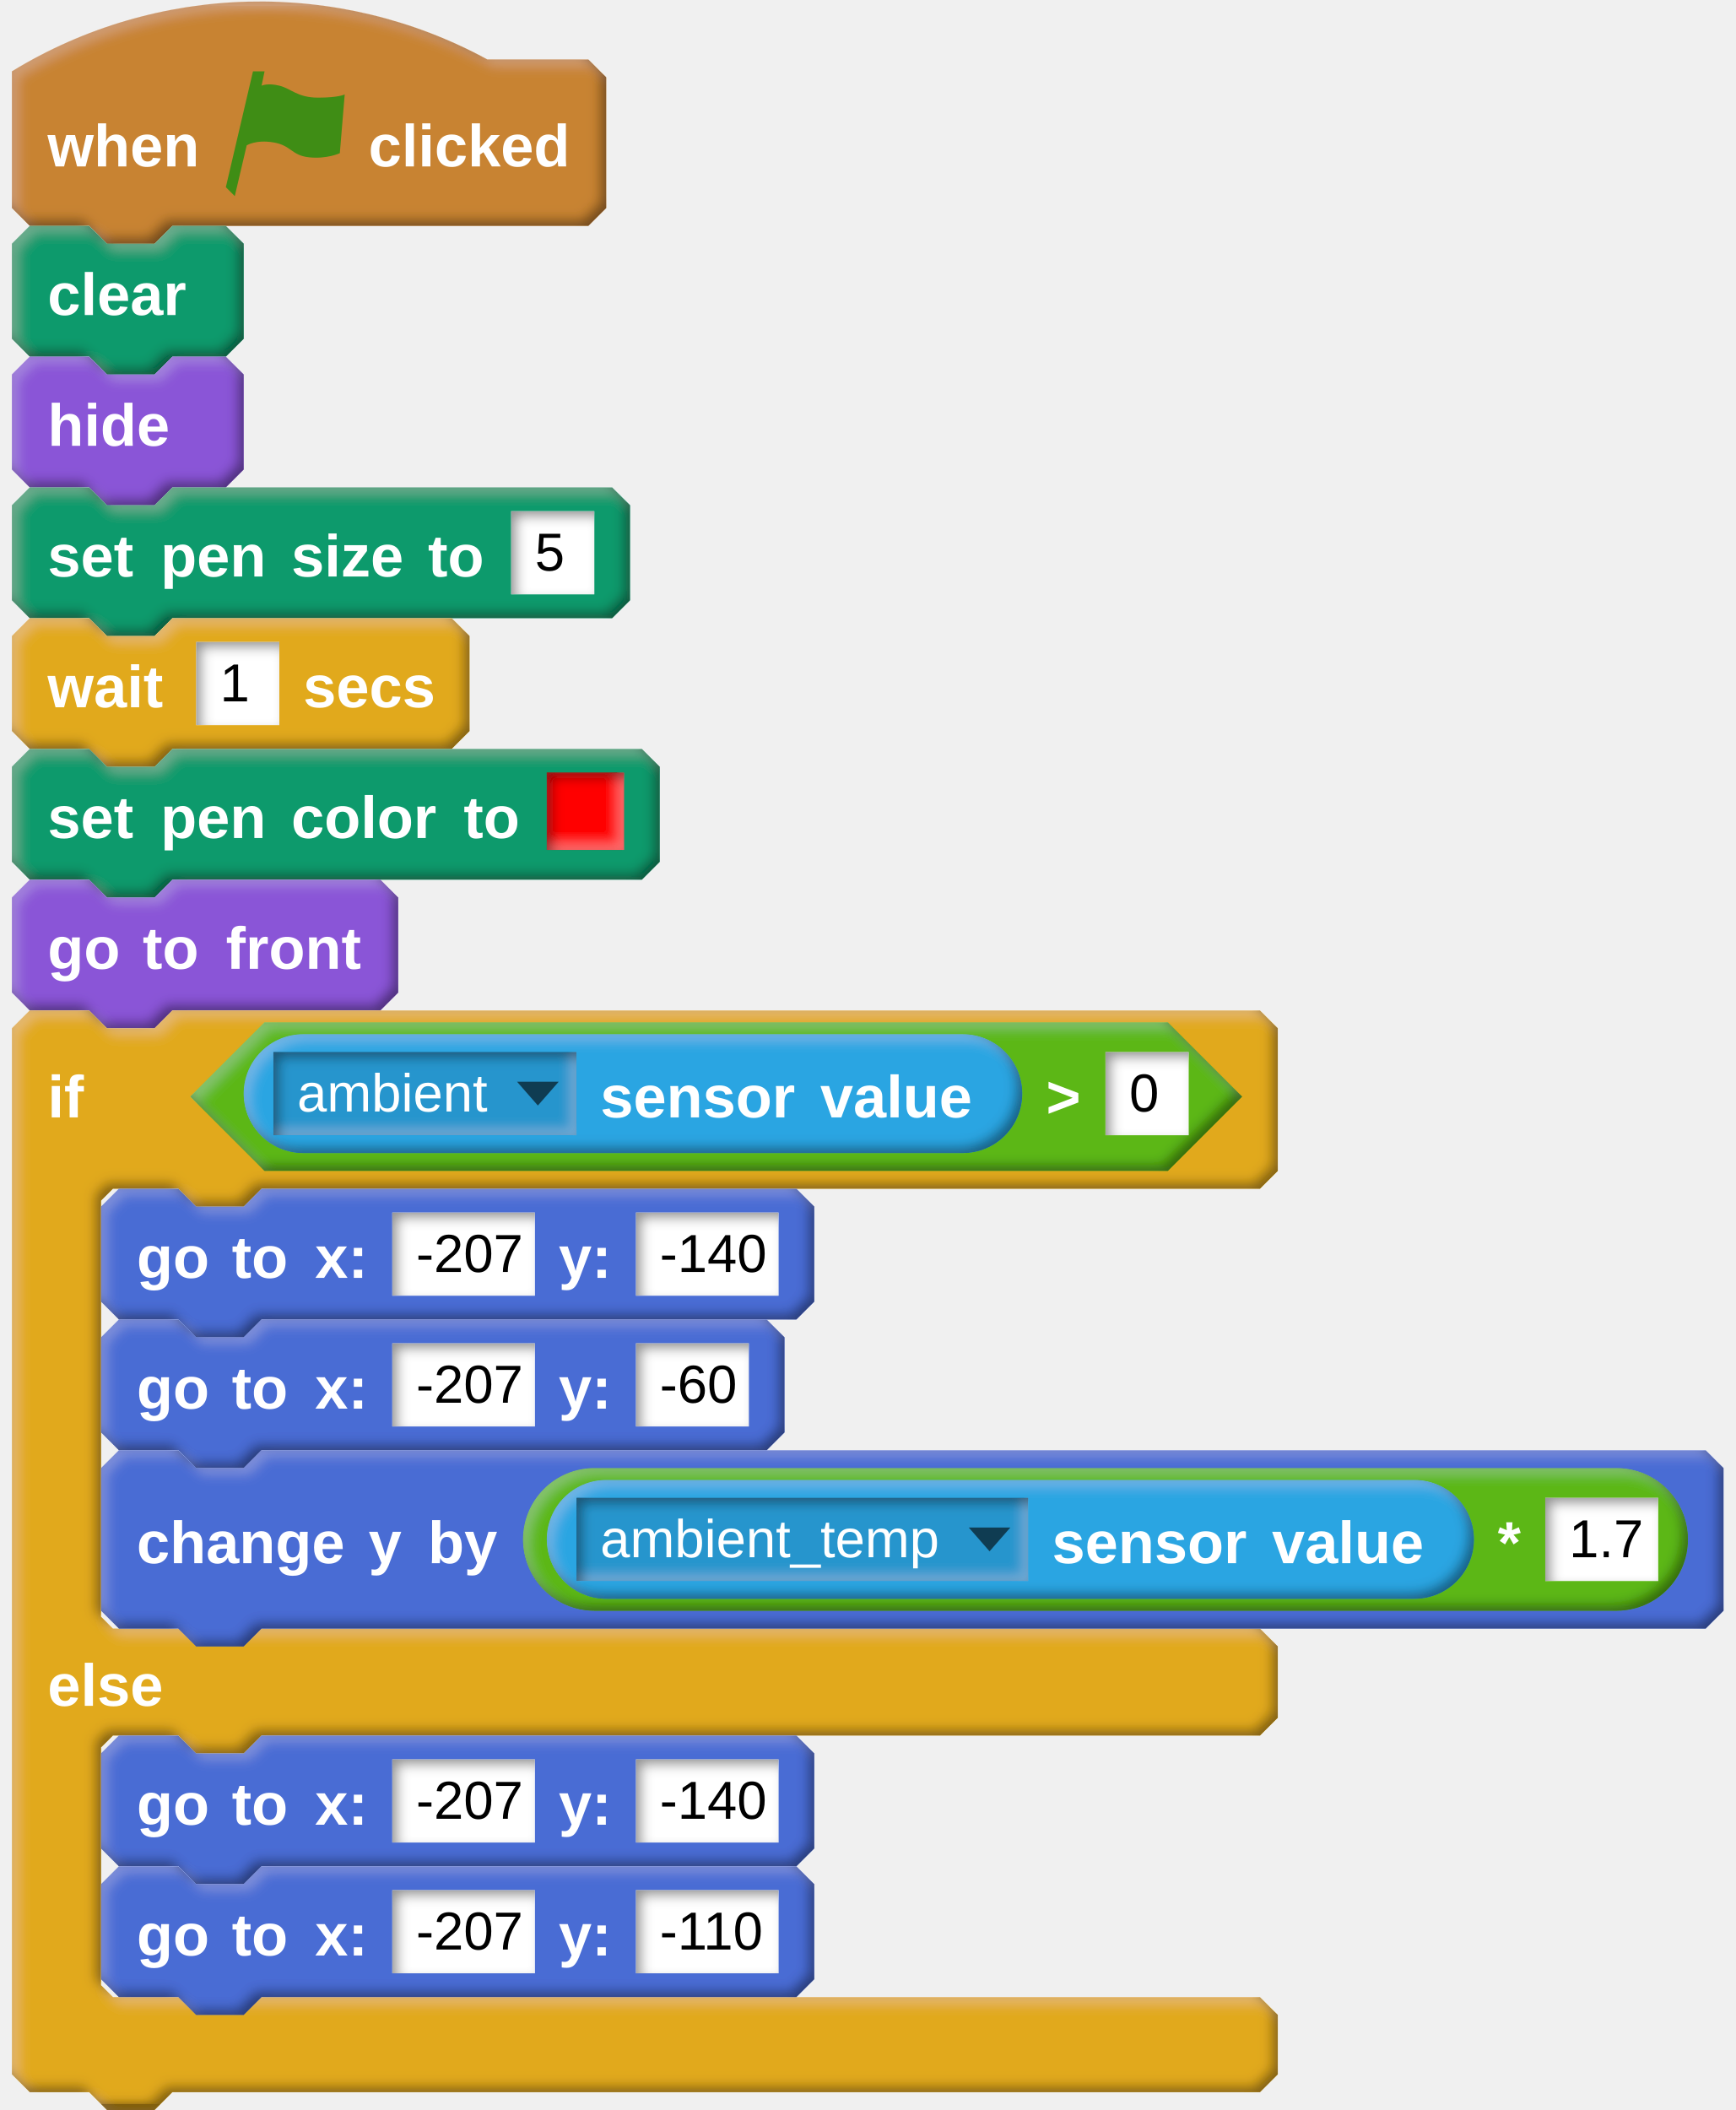
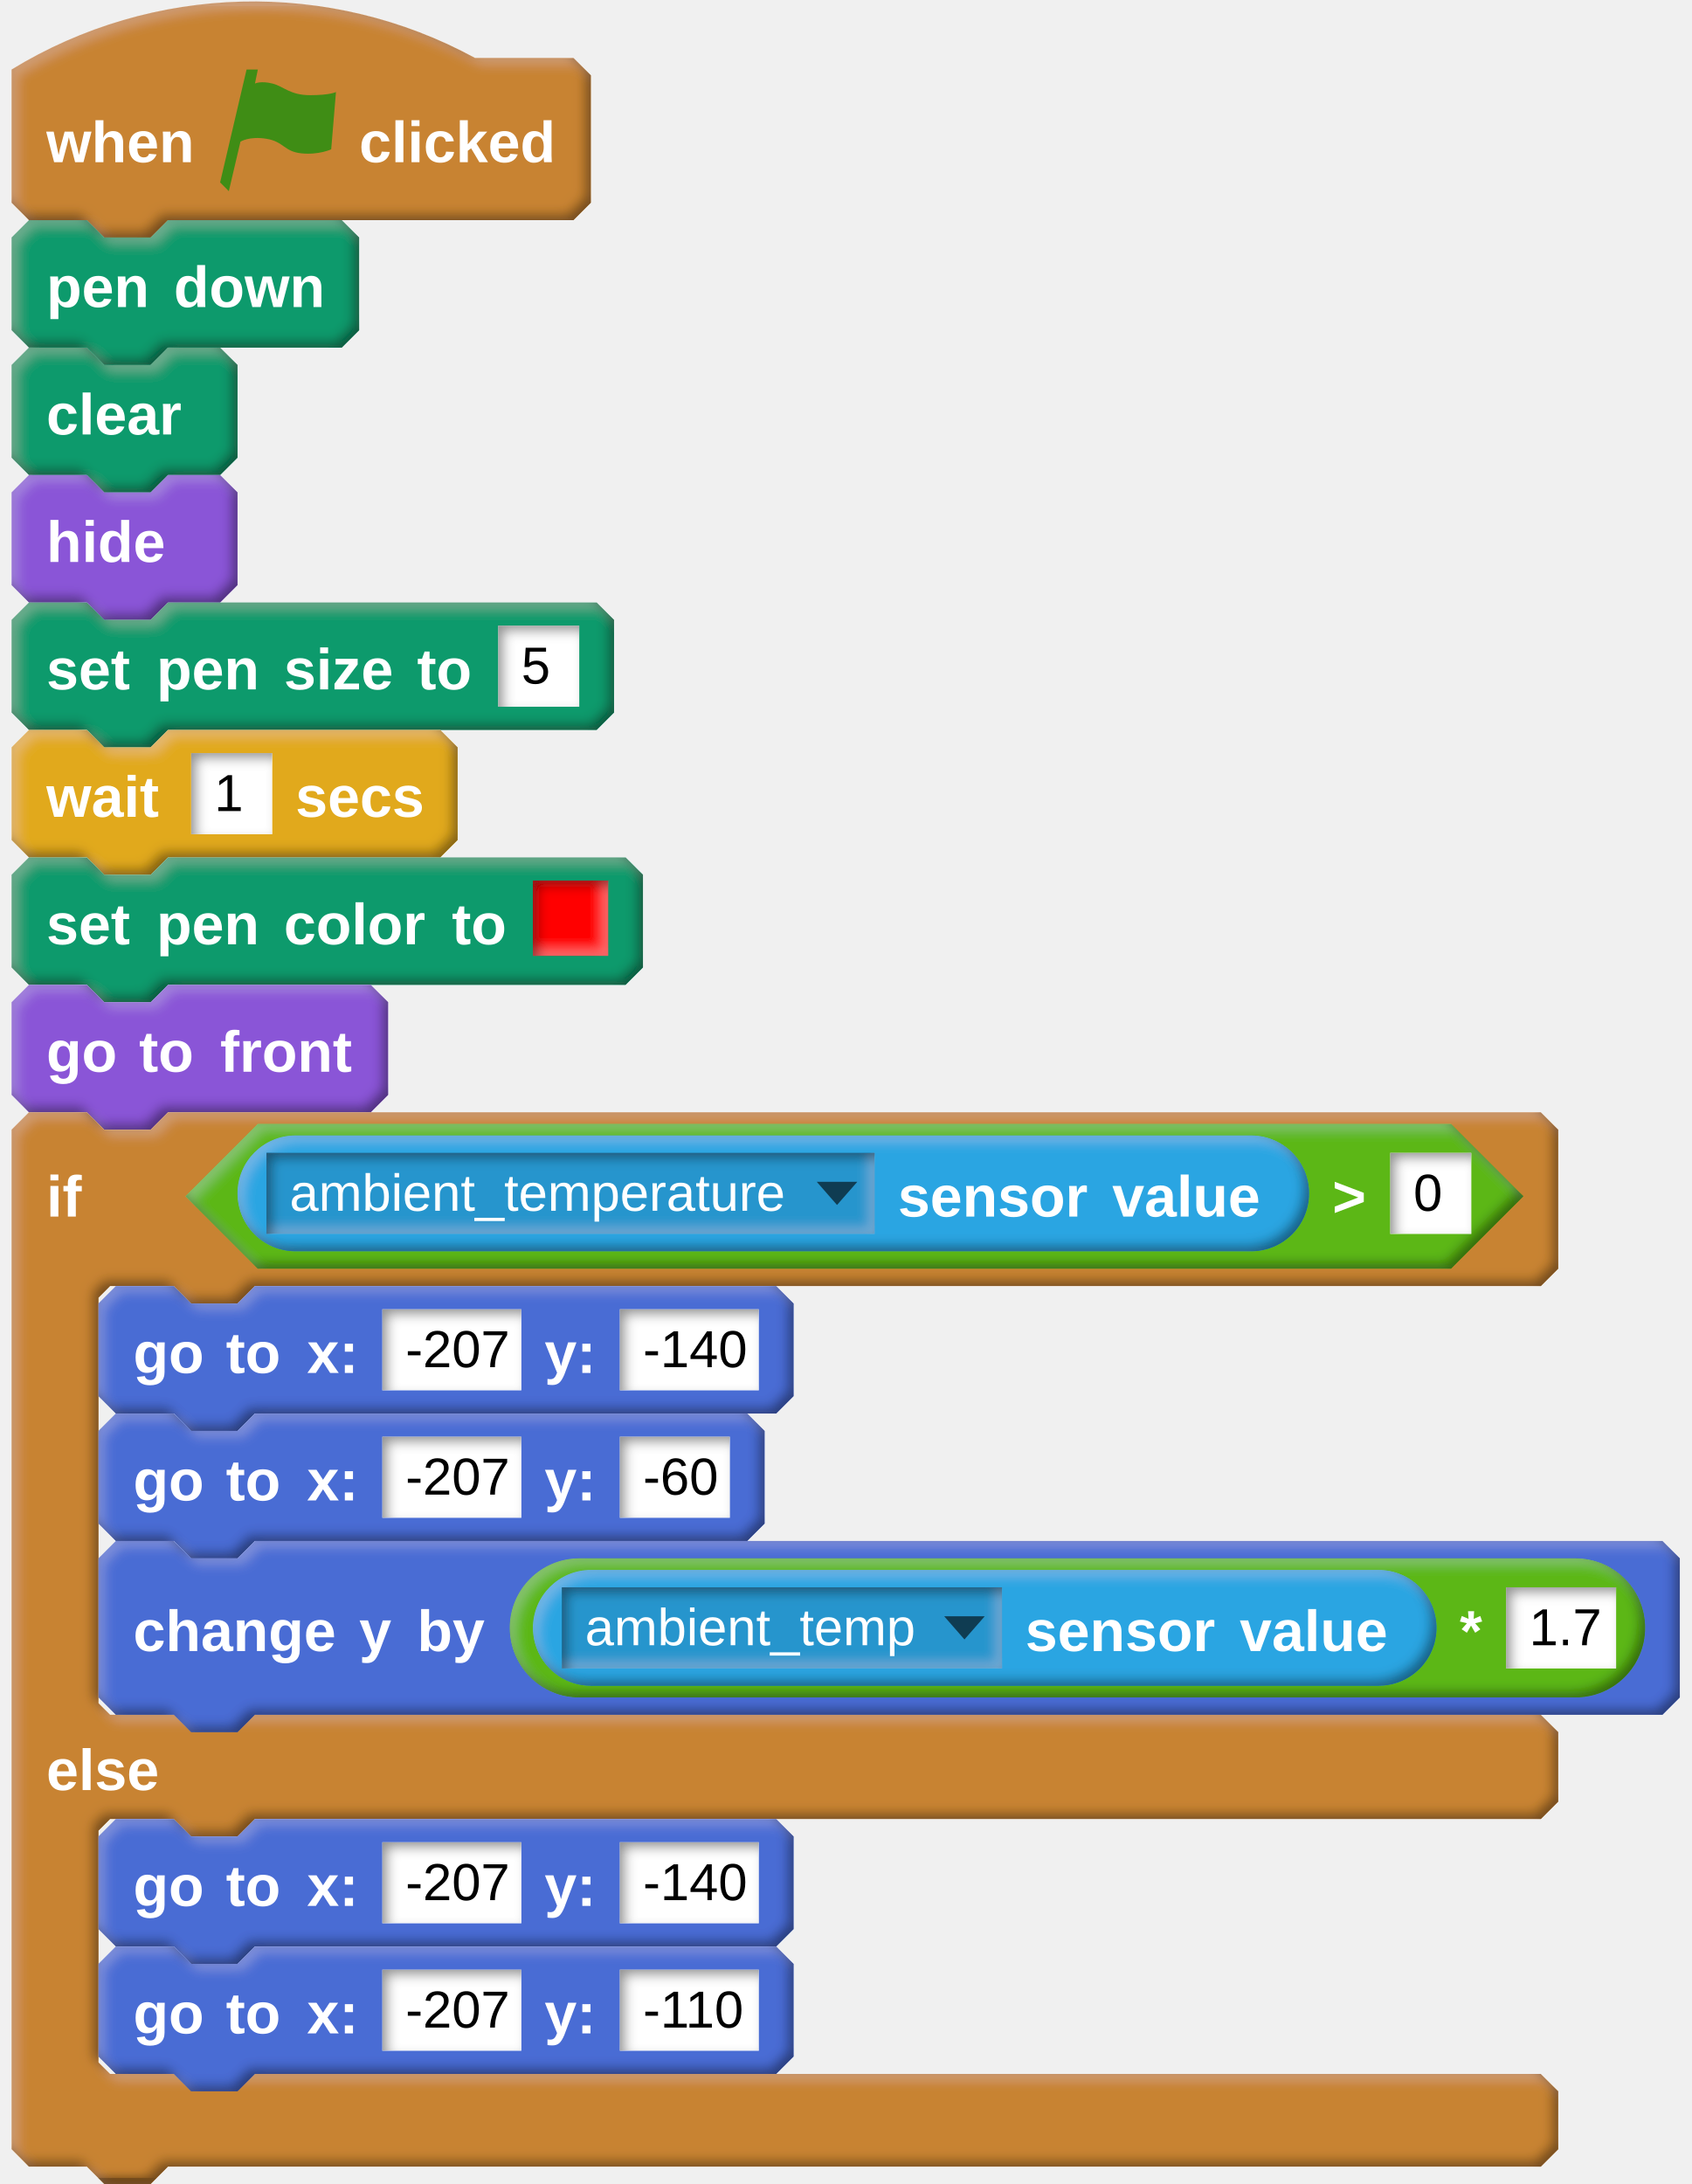
- <svg xmlns="http://www.w3.org/2000/svg" xmlns:xlink="http://www.w3.org/1999/xlink" version="1.1" width="292" height="355">
+ <svg xmlns="http://www.w3.org/2000/svg" xmlns:xlink="http://www.w3.org/1999/xlink" version="1.1" width="292" height="377">
  <defs>
    <filter id="bevelFilter" x0="-50%" y0="-50%" width="200%" height="200%">
      <feGaussianBlur result="blur-1" in="SourceAlpha" stdDeviation="1 1" />
      <feFlood result="flood-2" in="undefined" flood-color="#fff" flood-opacity="0.15" />
      <feOffset result="offset-3" in="blur-1" dx="1" dy="1" />
      <feComposite result="comp-4" operator="arithmetic" in="SourceAlpha" in2="offset-3" k2="1" k3="-1" />
      <feComposite result="comp-5" operator="in" in="flood-2" in2="comp-4" />
      <feFlood result="flood-6" in="undefined" flood-color="#000" flood-opacity="0.7" />
      <feOffset result="offset-7" in="blur-1" dx="-1" dy="-1" />
      <feComposite result="comp-8" operator="arithmetic" in="SourceAlpha" in2="offset-7" k2="1" k3="-1" />
      <feComposite result="comp-9" operator="in" in="flood-6" in2="comp-8" />
      <feMerge result="merge-10">
        <feMergeNode in="SourceGraphic" />
        <feMergeNode in="comp-5" />
        <feMergeNode in="comp-9" />
      </feMerge>
    </filter>
    <filter id="inputBevelFilter" x0="-50%" y0="-50%" width="200%" height="200%">
      <feGaussianBlur result="blur-1" in="SourceAlpha" stdDeviation="1 1" />
      <feFlood result="flood-2" in="undefined" flood-color="#fff" flood-opacity="0.15" />
      <feOffset result="offset-3" in="blur-1" dx="-1" dy="-1" />
      <feComposite result="comp-4" operator="arithmetic" in="SourceAlpha" in2="offset-3" k2="1" k3="-1" />
      <feComposite result="comp-5" operator="in" in="flood-2" in2="comp-4" />
      <feFlood result="flood-6" in="undefined" flood-color="#000" flood-opacity="0.7" />
      <feOffset result="offset-7" in="blur-1" dx="1" dy="1" />
      <feComposite result="comp-8" operator="arithmetic" in="SourceAlpha" in2="offset-7" k2="1" k3="-1" />
      <feComposite result="comp-9" operator="in" in="flood-6" in2="comp-8" />
      <feMerge result="merge-10">
        <feMergeNode in="SourceGraphic" />
        <feMergeNode in="comp-5" />
        <feMergeNode in="comp-9" />
      </feMerge>
    </filter>
    <filter id="inputDarkFilter" x0="-50%" y0="-50%" width="200%" height="200%">
      <feFlood result="flood-1" in="undefined" flood-color="#000" flood-opacity="0.2" />
      <feComposite result="comp-2" operator="in" in="flood-1" in2="SourceAlpha" />
      <feMerge result="merge-3">
        <feMergeNode in="SourceGraphic" />
        <feMergeNode in="comp-2" />
      </feMerge>
    </filter>
    <path d="M1.504 21L0 19.493 4.567 0h1.948l-.5 2.418s1.002-.502 3.006 0c2.006.503 3.008 2.01 6.517 2.01 3.508 0 4.463-.545 4.463-.545l-.823 9.892s-2.137 1.005-5.144.696c-3.007-.307-3.007-2.007-6.014-2.51-3.008-.502-4.512.503-4.512.503L1.504 21z" fill="#3f8d15" id="greenFlag" />
    <path d="M6.724 0C3.01 0 0 2.91 0 6.5c0 2.316 1.253 4.35 3.14 5.5H5.17v-1.256C3.364 10.126 2.07 8.46 2.07 6.5 2.07 4.015 4.152 2 6.723 2c1.14 0 2.184.396 2.993 1.053L8.31 4.13c-.45.344-.398.826.11 1.08L15 8.5 13.858.992c-.083-.547-.514-.714-.963-.37l-1.532 1.172A6.825 6.825 0 0 0 6.723 0z" fill="#fff" id="turnRight" />
    <path d="M3.637 1.794A6.825 6.825 0 0 1 8.277 0C11.99 0 15 2.91 15 6.5c0 2.316-1.253 4.35-3.14 5.5H9.83v-1.256c1.808-.618 3.103-2.285 3.103-4.244 0-2.485-2.083-4.5-4.654-4.5-1.14 0-2.184.396-2.993 1.053L6.69 4.13c.45.344.398.826-.11 1.08L0 8.5 1.142.992c.083-.547.514-.714.963-.37l1.532 1.172z" fill="#fff" id="turnLeft" />
    <path d="M0 0L4 4L0 8Z" fill="#111" id="addInput" />
    <path d="M4 0L4 8L0 4Z" fill="#111" id="delInput" />
    <g id="loopArrow">
      <path d="M8 0l2 -2l0 -3l3 0l-4 -5l-4 5l3 0l0 3l-8 0l0 2" fill="#000" opacity="0.3" />
      <path d="M8 0l2 -2l0 -3l3 0l-4 -5l-4 5l3 0l0 3l-8 0l0 2" fill="#fff" opacity="0.9" transform="translate(-1 -1)" />
    </g>
-     <style>.sb-label{font-family:Lucida Grande,Verdana,Arial,DejaVu Sans,sans-serif;font-weight:700;fill:#fff;font-size:10px;word-spacing:+1px}.sb-control{fill:#d42828}.sb-motion{fill:#4a6cd4}.sb-looks{fill:#8a55d7}.sb-sound{fill:#bb42c3}.sb-pen{fill:#0e9a6c}.sb-events{fill:#c88330}.sb-control{fill:#e1a91a}.sb-sensing{fill:#2ca5e2}.sb-operators{fill:#5cb712}.sb-variables{fill:#ee7d16}.sb-list{fill:#cc5b22}.sb-custom{fill:#632d99}.sb-custom-arg{fill:#5947b1}.sb-extension{fill:#4b4a60}.sb-grey{fill:#969696}.sb-bevel{filter:url(#bevelFilter)}.sb-input{filter:url(#inputBevelFilter)}.sb-input-number,.sb-input-number-dropdown,.sb-input-string{fill:#fff}.sb-literal-dropdown,.sb-literal-number,.sb-literal-number-dropdown,.sb-literal-string{font-weight:400;font-size:9px;word-spacing:0}.sb-literal-number,.sb-literal-number-dropdown,.sb-literal-string{fill:#000}.sb-darker{filter:url(#inputDarkFilter)}.sb-outline{stroke:#fff;stroke-opacity:.2;stroke-width:2;fill:none}.sb-define-hat-cap{stroke:#632d99;stroke-width:1;fill:#8e2ec2}.sb-comment{fill:#ffffa5;stroke:#d0d1d2;stroke-width:1}.sb-comment-line{fill:#ffff80}.sb-comment-label{font-family:Helevetica,Arial,DejaVu Sans,sans-serif;font-weight:700;fill:#5c5d5f;word-spacing:0;font-size:12px}</style>
+     <style>.sb-label{font-family:Lucida Grande,Verdana,Arial,DejaVu Sans,sans-serif;font-weight:700;fill:#fff;font-size:10px;word-spacing:+1px}.sb-obsolete{fill:#d42828}.sb-motion{fill:#4a6cd4}.sb-looks{fill:#8a55d7}.sb-sound{fill:#bb42c3}.sb-pen{fill:#0e9a6c}.sb-events{fill:#c88330}.sb-control{fill:#e1a91a}.sb-sensing{fill:#2ca5e2}.sb-operators{fill:#5cb712}.sb-variables{fill:#ee7d16}.sb-list{fill:#cc5b22}.sb-custom{fill:#632d99}.sb-custom-arg{fill:#5947b1}.sb-extension{fill:#4b4a60}.sb-grey{fill:#969696}.sb-bevel{filter:url(#bevelFilter)}.sb-input{filter:url(#inputBevelFilter)}.sb-input-number,.sb-input-number-dropdown,.sb-input-string{fill:#fff}.sb-literal-dropdown,.sb-literal-number,.sb-literal-number-dropdown,.sb-literal-string{font-weight:400;font-size:9px;word-spacing:0}.sb-literal-number,.sb-literal-number-dropdown,.sb-literal-string{fill:#000}.sb-darker{filter:url(#inputDarkFilter)}.sb-outline{stroke:#fff;stroke-opacity:.2;stroke-width:2;fill:none}.sb-define-hat-cap{stroke:#632d99;stroke-width:1;fill:#8e2ec2}.sb-comment{fill:#ffffa5;stroke:#d0d1d2;stroke-width:1}.sb-comment-line{fill:#ffff80}.sb-comment-label{font-family:Helevetica,Arial,DejaVu Sans,sans-serif;font-weight:700;fill:#5c5d5f;word-spacing:0;font-size:12px}</style>
  </defs>
  <g>
    <g transform="translate(0 0)">
      <g transform="translate(2 0)">
        <path d="M 0 12 L 0 12 A 80 80 0 0 1 80 10 L 97 10 L 100 13 L 100 35 L 97 38 L 27 38 L 24 41 L 16 41 L 13 38 L 3 38 L 0 35 Z" class="sb-events sb-bevel" />
        <text x="0" y="10" class="sb-label " transform="translate(6 18)">when</text>
        <use xlink:href="#greenFlag" transform="translate(36 12)" />
        <text x="0" y="10" class="sb-label " transform="translate(60 18)">clicked</text>
      </g>
      <g transform="translate(2 38)">
+         <path d="M 0 3 L 3 0 L 13 0 L 16 3 L 24 3 L 27 0 L 57 0 L 60 3 L 60 19 L 57 22 L 27 22 L 24 25 L 16 25 L 13 22 L 3 22 L 0 19 Z" class="sb-pen sb-bevel" />
+         <text x="0" y="10" class="sb-label " transform="translate(6 5)">pen</text>
+         <text x="0" y="10" class="sb-label " transform="translate(28 5)">down</text>
+       </g>
+       <g transform="translate(2 60)">
        <path d="M 0 3 L 3 0 L 13 0 L 16 3 L 24 3 L 27 0 L 36 0 L 39 3 L 39 19 L 36 22 L 27 22 L 24 25 L 16 25 L 13 22 L 3 22 L 0 19 Z" class="sb-pen sb-bevel" />
        <text x="0" y="10" class="sb-label " transform="translate(6 5)">clear</text>
      </g>
-       <g transform="translate(2 60)">
+       <g transform="translate(2 82)">
        <path d="M 0 3 L 3 0 L 13 0 L 16 3 L 24 3 L 27 0 L 36 0 L 39 3 L 39 19 L 36 22 L 27 22 L 24 25 L 16 25 L 13 22 L 3 22 L 0 19 Z" class="sb-looks sb-bevel" />
        <text x="0" y="10" class="sb-label " transform="translate(6 5)">hide</text>
      </g>
-       <g transform="translate(2 82)">
+       <g transform="translate(2 104)">
        <path d="M 0 3 L 3 0 L 13 0 L 16 3 L 24 3 L 27 0 L 101 0 L 104 3 L 104 19 L 101 22 L 27 22 L 24 25 L 16 25 L 13 22 L 3 22 L 0 19 Z" class="sb-pen sb-bevel" />
        <text x="0" y="10" class="sb-label " transform="translate(6 5)">set</text>
        <text x="0" y="10" class="sb-label " transform="translate(25 5)">pen</text>
        <text x="0" y="10" class="sb-label " transform="translate(47 5)">size</text>
        <text x="0" y="10" class="sb-label " transform="translate(70 5)">to</text>
        <g transform="translate(84 4)">
          <rect x="0" y="0" width="14" height="14" class="sb-input sb-input-string" />
          <text x="0" y="10" class="sb-label sb-literal-string" transform="translate(4 0)">5</text>
        </g>
      </g>
-       <g transform="translate(2 104)">
+       <g transform="translate(2 126)">
        <path d="M 0 3 L 3 0 L 13 0 L 16 3 L 24 3 L 27 0 L 74 0 L 77 3 L 77 19 L 74 22 L 27 22 L 24 25 L 16 25 L 13 22 L 3 22 L 0 19 Z" class="sb-control sb-bevel" />
        <text x="0" y="10" class="sb-label " transform="translate(6 5)">wait</text>
        <g transform="translate(31 4)">
          <rect x="0" y="0" width="14" height="14" class="sb-input sb-input-string" />
          <text x="0" y="10" class="sb-label sb-literal-string" transform="translate(4 0)">1</text>
        </g>
        <text x="0" y="10" class="sb-label " transform="translate(49 5)">secs</text>
      </g>
-       <g transform="translate(2 126)">
+       <g transform="translate(2 148)">
        <path d="M 0 3 L 3 0 L 13 0 L 16 3 L 24 3 L 27 0 L 106 0 L 109 3 L 109 19 L 106 22 L 27 22 L 24 25 L 16 25 L 13 22 L 3 22 L 0 19 Z" class="sb-pen sb-bevel" />
        <text x="0" y="10" class="sb-label " transform="translate(6 5)">set</text>
        <text x="0" y="10" class="sb-label " transform="translate(25 5)">pen</text>
        <text x="0" y="10" class="sb-label " transform="translate(47 5)">color</text>
        <text x="0" y="10" class="sb-label " transform="translate(76 5)">to</text>
        <g transform="translate(90 4)">
          <rect x="0" y="0" width="13" height="13" fill="#ff0000" class="sb-input sb-input-color" />
        </g>
      </g>
-       <g transform="translate(2 148)">
+       <g transform="translate(2 170)">
        <path d="M 0 3 L 3 0 L 13 0 L 16 3 L 24 3 L 27 0 L 62 0 L 65 3 L 65 19 L 62 22 L 27 22 L 24 25 L 16 25 L 13 22 L 3 22 L 0 19 Z" class="sb-looks sb-bevel" />
        <text x="0" y="10" class="sb-label " transform="translate(6 5)">go</text>
        <text x="0" y="10" class="sb-label " transform="translate(22 5)">to</text>
        <text x="0" y="10" class="sb-label " transform="translate(36 5)">front</text>
      </g>
-       <g transform="translate(2 170)">
-         <path d="M 0 3 L 3 0 L 13 0 L 16 3 L 24 3 L 27 0 L 210 0 L 213 3 L 213 27 L 210 30 L 42 30 L 39 33 L 31 33 L 28 30 L 17 30 L 15 32 L 15 102 L 17 104 L 210 104 L 213 107 L 213 119 L 210 122 L 42 122 L 39 125 L 31 125 L 28 122 L 17 122 L 15 124 L 15 164 L 17 166 L 210 166 L 213 169 L 213 179 L 210 182 L 27 182 L 24 185 L 16 185 L 13 182 L 3 182 L 0 179" class="sb-control sb-bevel" />
+       <g transform="translate(2 192)">
+         <path d="M 0 3 L 3 0 L 13 0 L 16 3 L 24 3 L 27 0 L 264 0 L 267 3 L 267 27 L 264 30 L 42 30 L 39 33 L 31 33 L 28 30 L 17 30 L 15 32 L 15 102 L 17 104 L 264 104 L 267 107 L 267 119 L 264 122 L 42 122 L 39 125 L 31 125 L 28 122 L 17 122 L 15 124 L 15 164 L 17 166 L 264 166 L 267 169 L 267 179 L 264 182 L 27 182 L 24 185 L 16 185 L 13 182 L 3 182 L 0 179" class="sb-events sb-bevel" />
        <text x="0" y="10" class="sb-label " transform="translate(6 8)">if</text>
        <g transform="translate(30 2)">
-           <path d="M 12.5 0 L 164.5 0 177 12.5 L 177 12.5 164.5 25 L 12.5 25 0 12.5 L 0 12.5 12.5 0 Z" class="sb-operators sb-bevel" />
+           <path d="M 12.5 0 L 218.5 0 231 12.5 L 231 12.5 218.5 25 L 12.5 25 0 12.5 L 0 12.5 12.5 0 Z" class="sb-operators sb-bevel" />
          <g transform="translate(9 2)">
-             <path d="M 10 0 L 121 0 A 10 10 0 0 1 121 20 L 10 20 A 10 10 0 0 1 10 0 Z" class="sb-sensing sb-bevel" />
+             <path d="M 10 0 L 175 0 A 10 10 0 0 1 175 20 L 10 20 A 10 10 0 0 1 10 0 Z" class="sb-sensing sb-bevel" />
            <g transform="translate(5 3)">
-               <g width="51" height="14" class="sb-input sb-input-dropdown">
-                 <rect x="0" y="0" width="51" height="14" class="sb-sensing sb-darker" />
+               <g width="105" height="14" class="sb-input sb-input-dropdown">
+                 <rect x="0" y="0" width="105" height="14" class="sb-sensing sb-darker" />
              </g>
-               <text x="0" y="10" class="sb-label sb-literal-dropdown" transform="translate(4 0)">ambient</text>
-               <polygon points="7 0 3.5 4 0 0" fill="#000" opacity="0.6" transform="translate(41 5)" />
-             </g>
-             <text x="0" y="10" class="sb-label " transform="translate(60 4)">sensor</text>
-             <text x="0" y="10" class="sb-label " transform="translate(97 4)">value</text>
-           </g>
-           <text x="0" y="10" class="sb-label " transform="translate(144 6)">&gt;</text>
-           <g transform="translate(154 5)">
+               <text x="0" y="10" class="sb-label sb-literal-dropdown" transform="translate(4 0)">ambient_temperature</text>
+               <polygon points="7 0 3.5 4 0 0" fill="#000" opacity="0.6" transform="translate(95 5)" />
+             </g>
+             <text x="0" y="10" class="sb-label " transform="translate(114 4)">sensor</text>
+             <text x="0" y="10" class="sb-label " transform="translate(151 4)">value</text>
+           </g>
+           <text x="0" y="10" class="sb-label " transform="translate(198 6)">&gt;</text>
+           <g transform="translate(208 5)">
            <rect x="0" y="0" width="14" height="14" class="sb-input sb-input-string" />
            <text x="0" y="10" class="sb-label sb-literal-string" transform="translate(4 0)">0</text>
          </g>
        </g>
        <g transform="translate(15 30)">
          <g transform="translate(0 0)">
            <path d="M 0 3 L 3 0 L 13 0 L 16 3 L 24 3 L 27 0 L 117 0 L 120 3 L 120 19 L 117 22 L 27 22 L 24 25 L 16 25 L 13 22 L 3 22 L 0 19 Z" class="sb-motion sb-bevel" />
            <text x="0" y="10" class="sb-label " transform="translate(6 5)">go</text>
            <text x="0" y="10" class="sb-label " transform="translate(22 5)">to</text>
            <text x="0" y="10" class="sb-label " transform="translate(36 5)">x:</text>
            <g transform="translate(49 4)">
              <rect x="0" y="0" width="24" height="14" class="sb-input sb-input-string" />
              <text x="0" y="10" class="sb-label sb-literal-string" transform="translate(4 0)">-207</text>
            </g>
            <text x="0" y="10" class="sb-label " transform="translate(77 5)">y:</text>
            <g transform="translate(90 4)">
              <rect x="0" y="0" width="24" height="14" class="sb-input sb-input-string" />
              <text x="0" y="10" class="sb-label sb-literal-string" transform="translate(4 0)">-140</text>
            </g>
          </g>
          <g transform="translate(0 22)">
            <path d="M 0 3 L 3 0 L 13 0 L 16 3 L 24 3 L 27 0 L 112 0 L 115 3 L 115 19 L 112 22 L 27 22 L 24 25 L 16 25 L 13 22 L 3 22 L 0 19 Z" class="sb-motion sb-bevel" />
            <text x="0" y="10" class="sb-label " transform="translate(6 5)">go</text>
            <text x="0" y="10" class="sb-label " transform="translate(22 5)">to</text>
            <text x="0" y="10" class="sb-label " transform="translate(36 5)">x:</text>
            <g transform="translate(49 4)">
              <rect x="0" y="0" width="24" height="14" class="sb-input sb-input-string" />
              <text x="0" y="10" class="sb-label sb-literal-string" transform="translate(4 0)">-207</text>
            </g>
            <text x="0" y="10" class="sb-label " transform="translate(77 5)">y:</text>
            <g transform="translate(90 4)">
              <rect x="0" y="0" width="19" height="14" class="sb-input sb-input-string" />
              <text x="0" y="10" class="sb-label sb-literal-string" transform="translate(4 0)">-60</text>
            </g>
          </g>
          <g transform="translate(0 44)">
            <path d="M 0 3 L 3 0 L 13 0 L 16 3 L 24 3 L 27 0 L 270 0 L 273 3 L 273 27 L 270 30 L 27 30 L 24 33 L 16 33 L 13 30 L 3 30 L 0 27 Z" class="sb-motion sb-bevel" />
            <text x="0" y="10" class="sb-label " transform="translate(6 9)">change</text>
            <text x="0" y="10" class="sb-label " transform="translate(45 9)">y</text>
            <text x="0" y="10" class="sb-label " transform="translate(55 9)">by</text>
            <g transform="translate(71 3)">
              <path d="M 12 0 L 184 0 A 12 12 0 0 1 184 24 L 12 24 A 12 12 0 0 1 12 0 Z" class="sb-operators sb-bevel" />
              <g transform="translate(4 2)">
                <path d="M 10 0 L 146 0 A 10 10 0 0 1 146 20 L 10 20 A 10 10 0 0 1 10 0 Z" class="sb-sensing sb-bevel" />
                <g transform="translate(5 3)">
                  <g width="76" height="14" class="sb-input sb-input-dropdown">
                    <rect x="0" y="0" width="76" height="14" class="sb-sensing sb-darker" />
                  </g>
                  <text x="0" y="10" class="sb-label sb-literal-dropdown" transform="translate(4 0)">ambient_temp</text>
                  <polygon points="7 0 3.5 4 0 0" fill="#000" opacity="0.6" transform="translate(66 5)" />
                </g>
                <text x="0" y="10" class="sb-label " transform="translate(85 4)">sensor</text>
                <text x="0" y="10" class="sb-label " transform="translate(122 4)">value</text>
              </g>
              <text x="0" y="10" class="sb-label " transform="translate(164 6)">*</text>
              <g transform="translate(172 5)">
                <rect x="0" y="0" width="19" height="14" class="sb-input sb-input-string" />
                <text x="0" y="10" class="sb-label sb-literal-string" transform="translate(4 0)">1.7</text>
              </g>
            </g>
          </g>
        </g>
        <text x="0" y="10" class="sb-label " transform="translate(6 107)">else</text>
        <g transform="translate(15 122)">
          <g transform="translate(0 0)">
            <path d="M 0 3 L 3 0 L 13 0 L 16 3 L 24 3 L 27 0 L 117 0 L 120 3 L 120 19 L 117 22 L 27 22 L 24 25 L 16 25 L 13 22 L 3 22 L 0 19 Z" class="sb-motion sb-bevel" />
            <text x="0" y="10" class="sb-label " transform="translate(6 5)">go</text>
            <text x="0" y="10" class="sb-label " transform="translate(22 5)">to</text>
            <text x="0" y="10" class="sb-label " transform="translate(36 5)">x:</text>
            <g transform="translate(49 4)">
              <rect x="0" y="0" width="24" height="14" class="sb-input sb-input-string" />
              <text x="0" y="10" class="sb-label sb-literal-string" transform="translate(4 0)">-207</text>
            </g>
            <text x="0" y="10" class="sb-label " transform="translate(77 5)">y:</text>
            <g transform="translate(90 4)">
              <rect x="0" y="0" width="24" height="14" class="sb-input sb-input-string" />
              <text x="0" y="10" class="sb-label sb-literal-string" transform="translate(4 0)">-140</text>
            </g>
          </g>
          <g transform="translate(0 22)">
            <path d="M 0 3 L 3 0 L 13 0 L 16 3 L 24 3 L 27 0 L 117 0 L 120 3 L 120 19 L 117 22 L 27 22 L 24 25 L 16 25 L 13 22 L 3 22 L 0 19 Z" class="sb-motion sb-bevel" />
            <text x="0" y="10" class="sb-label " transform="translate(6 5)">go</text>
            <text x="0" y="10" class="sb-label " transform="translate(22 5)">to</text>
            <text x="0" y="10" class="sb-label " transform="translate(36 5)">x:</text>
            <g transform="translate(49 4)">
              <rect x="0" y="0" width="24" height="14" class="sb-input sb-input-string" />
              <text x="0" y="10" class="sb-label sb-literal-string" transform="translate(4 0)">-207</text>
            </g>
            <text x="0" y="10" class="sb-label " transform="translate(77 5)">y:</text>
            <g transform="translate(90 4)">
              <rect x="0" y="0" width="24" height="14" class="sb-input sb-input-string" />
              <text x="0" y="10" class="sb-label sb-literal-string" transform="translate(4 0)">-110</text>
            </g>
          </g>
        </g>
      </g>
    </g>
  </g>
</svg>
